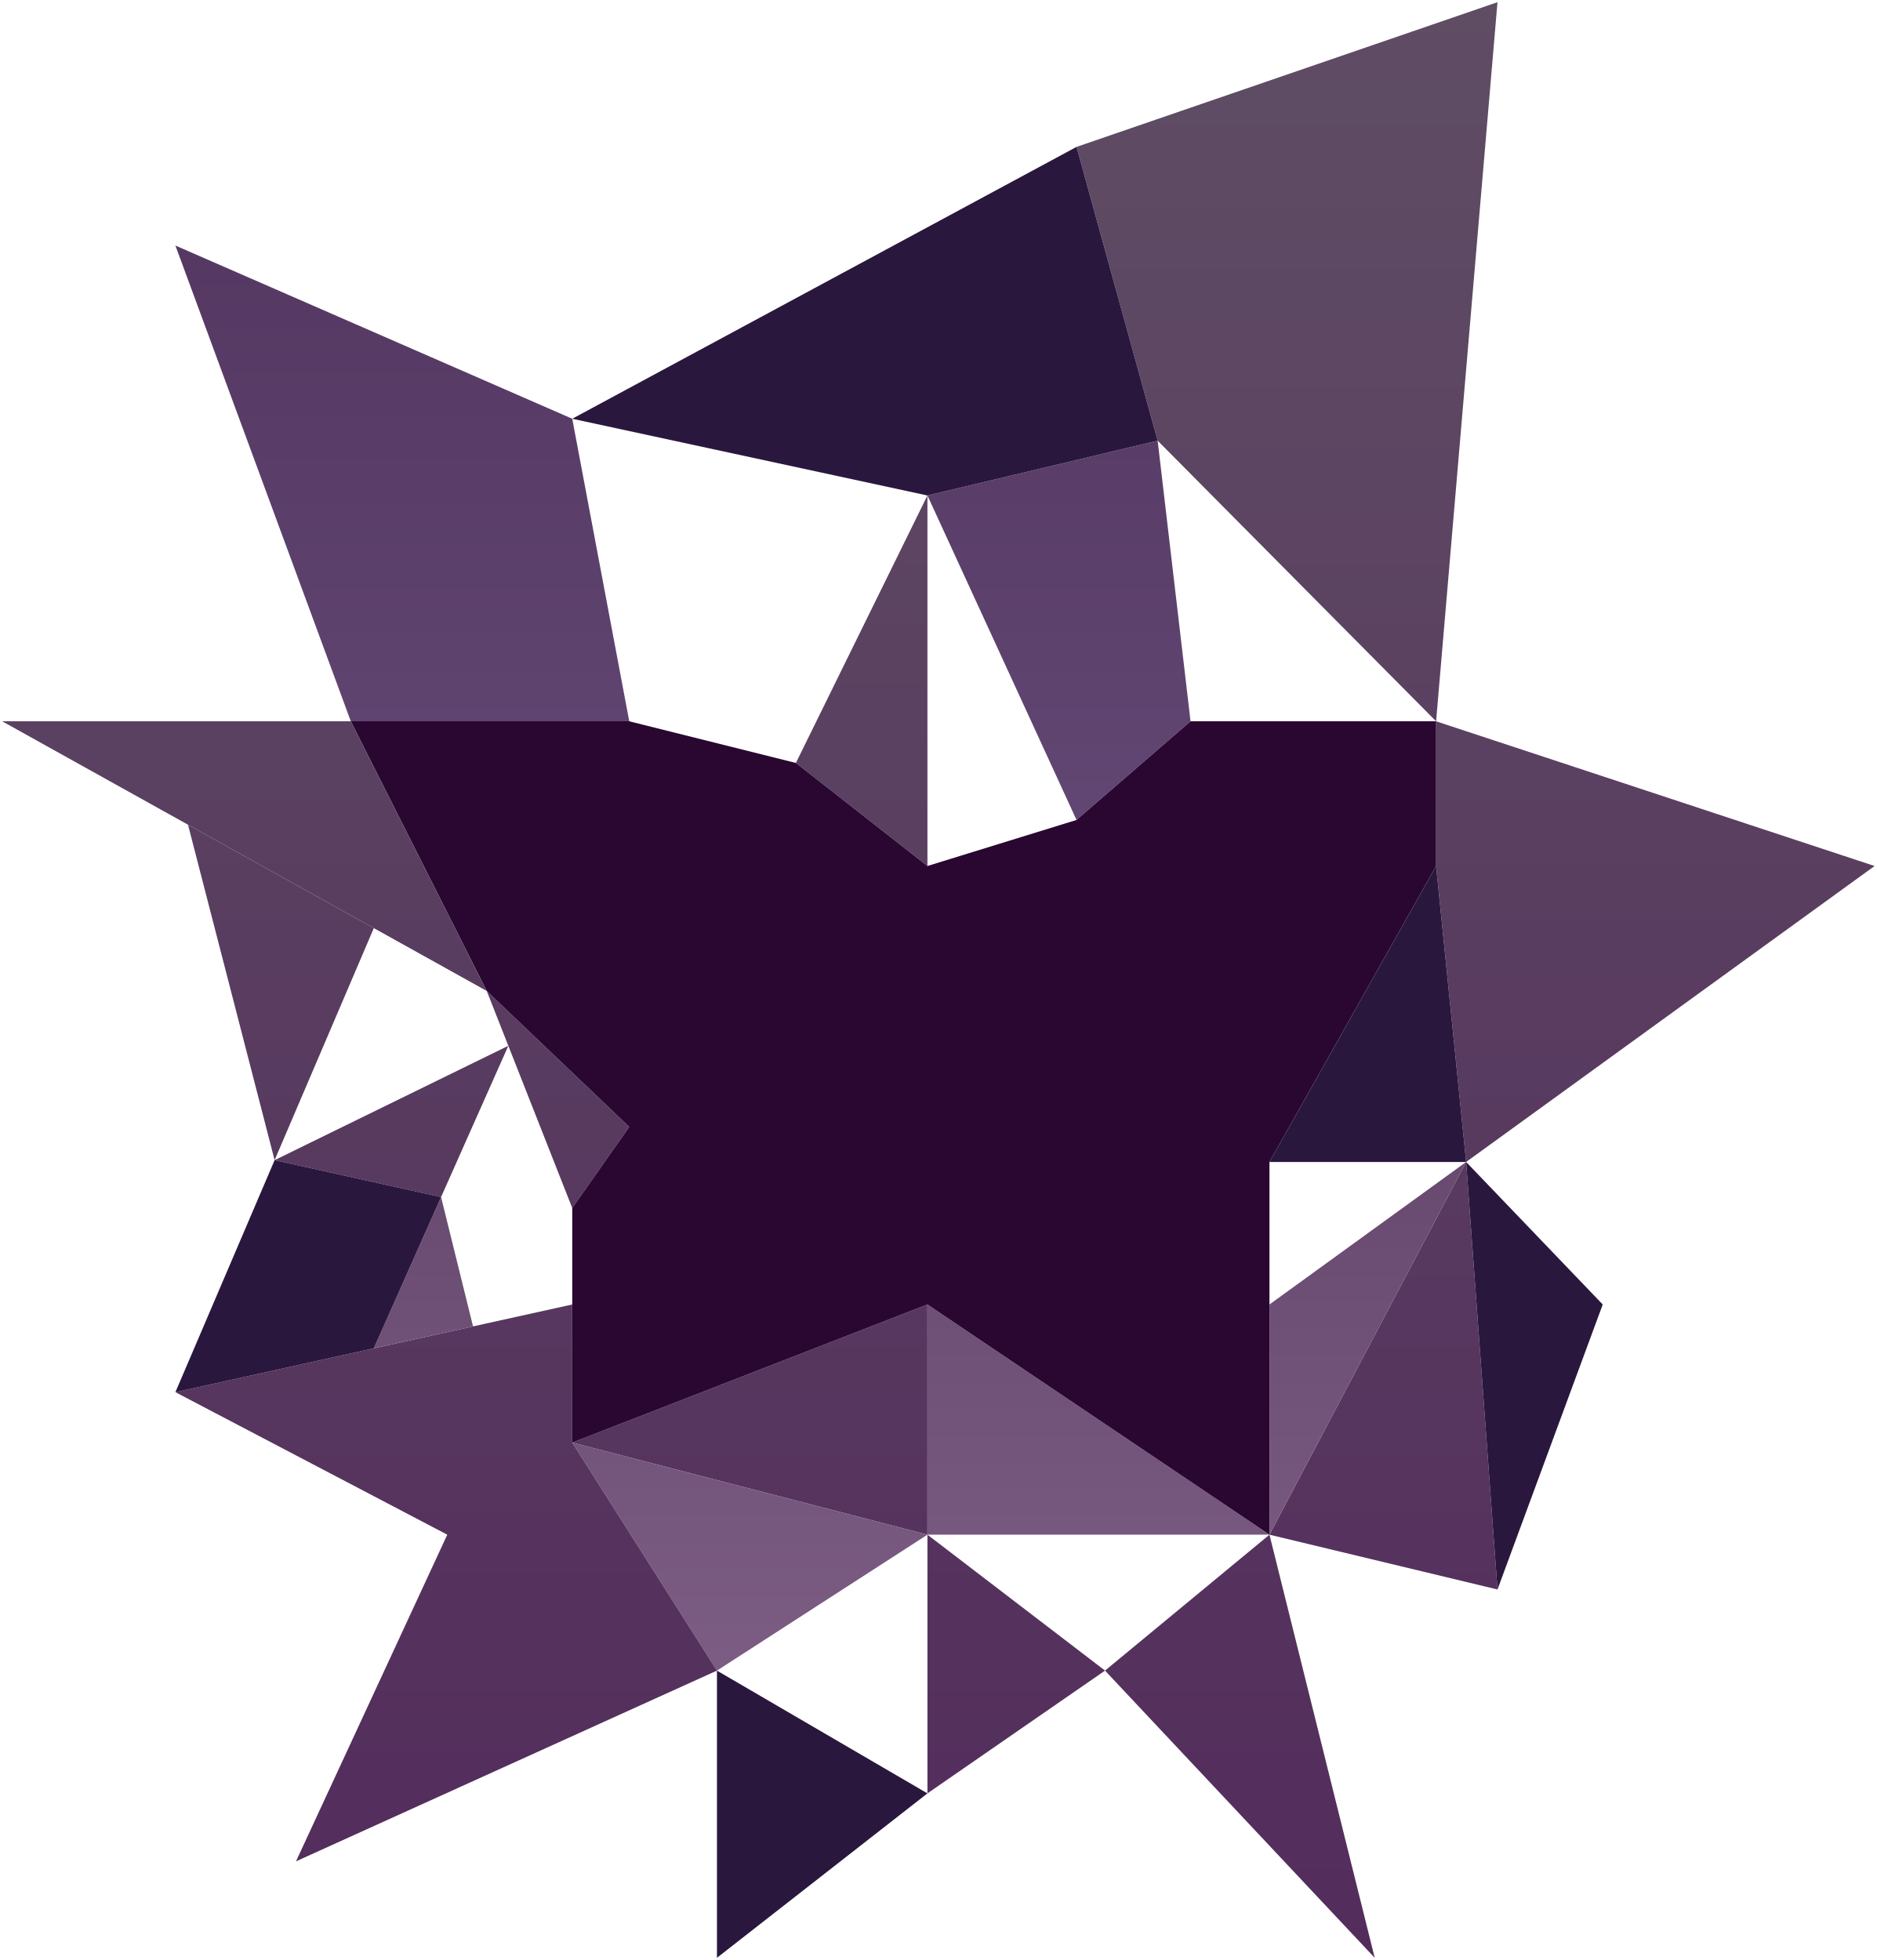
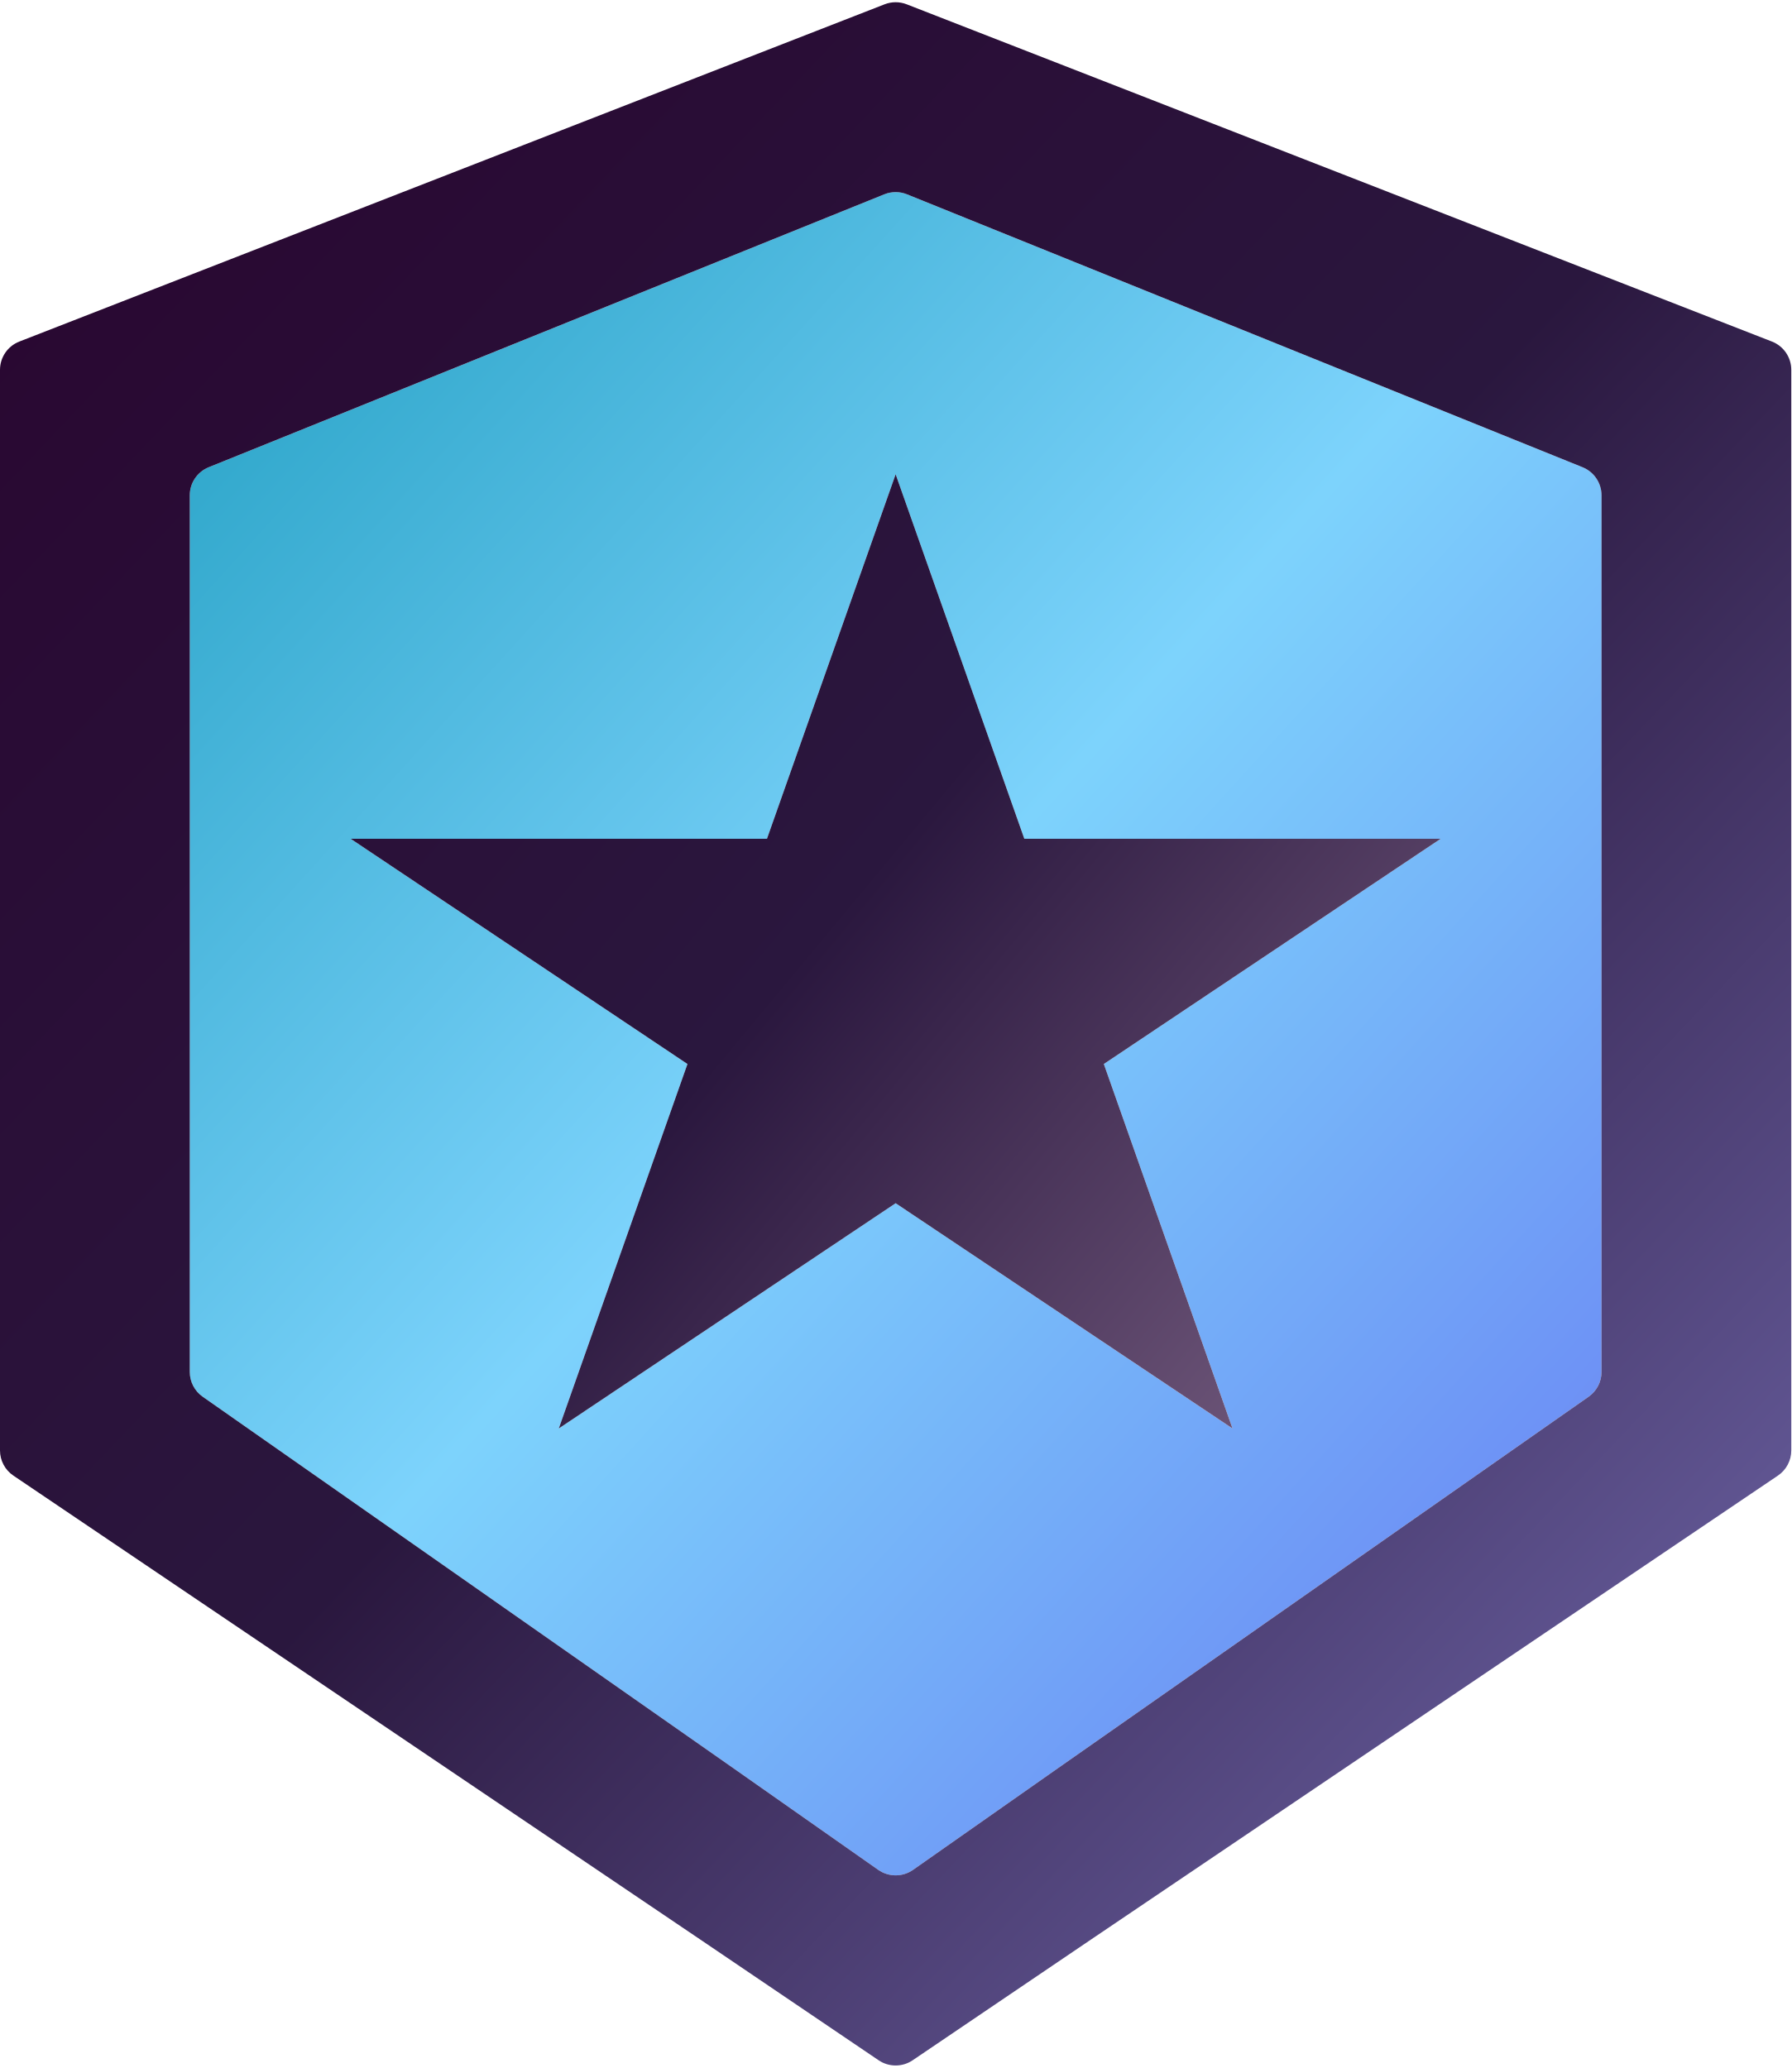
- <svg xmlns="http://www.w3.org/2000/svg" width="428" height="447" viewBox="0 0 428 447" fill="none">
-   <path d="M181.5 174L211.5 197.5V113L181.5 174Z" fill="url(#paint0_linear_10_2)" />
-   <path d="M130.5 329L211.5 350V297.5L130.5 329Z" fill="url(#paint1_linear_10_2)" />
-   <path d="M130.5 329L163.5 381L211.5 350L130.5 329Z" fill="url(#paint2_linear_10_2)" />
-   <path d="M211.5 350H289.5L211.5 297.5V350Z" fill="url(#paint3_linear_10_2)" />
-   <path d="M245.5 187L271.5 164.5L264 100.5L211.5 113L245.5 187Z" fill="url(#paint4_linear_10_2)" />
-   <path d="M80 164.5H143.5L130.5 95.5L40 56L80 164.5Z" fill="url(#paint5_linear_10_2)" />
-   <path d="M62.625 264.584L85.25 211.669L42.875 188.084L62.625 264.584Z" fill="url(#paint6_linear_10_2)" />
-   <path d="M163.5 381L130.5 329V297.5L107.875 302.5L85.25 307.5L40 317.5L102 350L67.5 424.5L163.5 381Z" fill="url(#paint7_linear_10_2)" />
-   <path d="M334.35 265L289.5 350L341.5 362.5L334.35 265Z" fill="url(#paint8_linear_10_2)" />
-   <path d="M245.5 33.5L264 100.5L327.5 164.5L341.5 0.5L245.5 33.5Z" fill="url(#paint9_linear_10_2)" />
-   <path d="M327.5 164.5V197.5L334.35 265L427.5 197.5L327.5 164.5Z" fill="url(#paint10_linear_10_2)" />
-   <path d="M100.587 273L115.924 238.5L62.625 264.584L100.587 273Z" fill="url(#paint11_linear_10_2)" />
-   <path d="M143.5 257L111 226L115.924 238.5L130.5 275.5L143.5 257Z" fill="url(#paint12_linear_10_2)" />
-   <path d="M211.5 197.5L181.5 174L143.5 164.5H80L111 226L143.5 257L130.5 275.5V297.5V329L211.5 297.5L289.5 350V297.5V265L327.5 197.5V164.5H271.5L245.5 187L211.5 197.5Z" fill="#290731" />
-   <path d="M289.5 297.5V350L334.35 265L289.5 297.5Z" fill="url(#paint13_linear_10_2)" />
-   <path d="M327.5 197.5L289.5 265H334.35L327.5 197.5Z" fill="#2A173E" />
-   <path d="M130.5 95.5L211.5 113L264 100.5L245.5 33.5L130.5 95.5Z" fill="#2A173E" />
-   <path d="M289.5 350L252 381L313.5 446.5L289.5 350Z" fill="url(#paint14_linear_10_2)" />
-   <path d="M211.5 409L163.5 381V446.5L211.5 409Z" fill="#2A173E" />
-   <path d="M334.35 265L341.5 362.5L365.5 297.5L334.35 265Z" fill="#2A173E" />
-   <path d="M100.587 273L85.25 307.5L107.875 302.5L100.587 273Z" fill="url(#paint15_linear_10_2)" />
-   <path d="M40 317.5L85.25 307.5L100.587 273L62.625 264.584L40 317.5Z" fill="#2A173E" />
-   <path d="M111 226L80 164.5H0.5L42.875 188.084L85.25 211.669L111 226Z" fill="url(#paint16_linear_10_2)" />
-   <path d="M252 381L211.5 350V409L252 381Z" fill="url(#paint17_linear_10_2)" />
+ <svg xmlns="http://www.w3.org/2000/svg" width="472" height="545" viewBox="0 0 472 545" fill="none">
+   <path fill-rule="evenodd" clip-rule="evenodd" d="M55.003 123.129L233.003 51.211C234.926 50.434 237.074 50.434 238.997 51.211L416.997 123.129C420.021 124.35 422 127.285 422 130.546V361.548C422 364.158 420.727 366.604 418.588 368.101L276.739 467.41L240.596 492.775C237.838 494.71 234.162 494.71 231.404 492.775L195.261 467.41L53.412 368.101C51.273 366.604 50 364.158 50 361.548V130.546C50 127.285 51.98 124.35 55.003 123.129ZM269.902 221.047L236 125L202.098 221.047L92.391 221.047L181.146 280.407L147.244 376.453L236 317.093L324.756 376.453L290.854 280.407L379.61 221.047L269.902 221.047Z" fill="url(#paint0_linear_39_46)" />
+   <path d="M236 125L269.902 221.047L379.61 221.047L290.854 280.407L324.756 376.453L236 317.093L147.244 376.453L181.146 280.407L92.391 221.047L202.098 221.047L236 125Z" fill="url(#paint1_linear_39_46)" />
+   <path fill-rule="evenodd" clip-rule="evenodd" d="M5.094 90.014L233.094 1.133C234.963 0.404 237.037 0.404 238.906 1.133L466.906 90.014C469.977 91.212 472 94.171 472 97.468V382.25C472 384.907 470.68 387.391 468.478 388.879L287.69 511L240.485 542.963C237.776 544.797 234.224 544.797 231.515 542.963L184.31 511L3.522 388.879C1.32 387.391 0 384.907 0 382.25V97.468C0 94.171 2.023 91.212 5.094 90.014ZM233.003 51.211L55.003 123.129C51.98 124.35 50 127.285 50 130.546V361.548C50 364.158 51.273 366.604 53.412 368.101L195.261 467.41L231.404 492.775C234.162 494.71 237.838 494.71 240.596 492.775L276.739 467.41L418.588 368.101C420.727 366.604 422 364.158 422 361.548V130.546C422 127.285 420.021 124.35 416.997 123.129L238.997 51.211C237.074 50.434 234.926 50.434 233.003 51.211Z" fill="url(#paint2_linear_39_46)" />
  <defs>
-     <linearGradient id="paint0_linear_10_2" x1="214" y1="0.5" x2="214" y2="446.5" gradientUnits="userSpaceOnUse">
-       <stop stop-color="#5F4D64" />
-       <stop offset="1" stop-color="#532C5C" />
+     <linearGradient id="paint0_linear_39_46" x1="-28.5" y1="20.5" x2="494.5" y2="495" gradientUnits="userSpaceOnUse">
+       <stop stop-color="#0891B2" />
+       <stop offset="0.5" stop-color="#7DD3FC" />
+       <stop offset="1" stop-color="#6366F1" />
    </linearGradient>
-     <linearGradient id="paint1_linear_10_2" x1="214" y1="0.5" x2="214" y2="446.5" gradientUnits="userSpaceOnUse">
-       <stop stop-color="#5F4D64" />
-       <stop offset="1" stop-color="#532C5C" />
+     <linearGradient id="paint1_linear_39_46" x1="27" y1="53" x2="440.5" y2="397" gradientUnits="userSpaceOnUse">
+       <stop stop-color="#290731" />
+       <stop offset="0.5" stop-color="#2A173E" />
+       <stop offset="1" stop-color="#917798" />
    </linearGradient>
-     <linearGradient id="paint2_linear_10_2" x1="214" y1="0.5" x2="214" y2="446.5" gradientUnits="userSpaceOnUse">
-       <stop stop-color="#3B1E42" />
-       <stop offset="1" stop-color="#87678E" />
-     </linearGradient>
-     <linearGradient id="paint3_linear_10_2" x1="214" y1="0.5" x2="214" y2="446.5" gradientUnits="userSpaceOnUse">
-       <stop stop-color="#3B1E42" />
-       <stop offset="1" stop-color="#87678E" />
-     </linearGradient>
-     <linearGradient id="paint4_linear_10_2" x1="214" y1="0.5" x2="214" y2="446.5" gradientUnits="userSpaceOnUse">
-       <stop stop-color="#4F335C" />
-       <stop offset="1" stop-color="#7C6092" />
-     </linearGradient>
-     <linearGradient id="paint5_linear_10_2" x1="214" y1="0.5" x2="214" y2="446.5" gradientUnits="userSpaceOnUse">
-       <stop stop-color="#4F335C" />
-       <stop offset="1" stop-color="#7C6092" />
-     </linearGradient>
-     <linearGradient id="paint6_linear_10_2" x1="214" y1="0.5" x2="214" y2="446.5" gradientUnits="userSpaceOnUse">
-       <stop stop-color="#5F4D64" />
-       <stop offset="1" stop-color="#532C5C" />
-     </linearGradient>
-     <linearGradient id="paint7_linear_10_2" x1="214" y1="0.5" x2="214" y2="446.5" gradientUnits="userSpaceOnUse">
-       <stop stop-color="#5F4D64" />
-       <stop offset="1" stop-color="#532C5C" />
-     </linearGradient>
-     <linearGradient id="paint8_linear_10_2" x1="214" y1="0.5" x2="214" y2="446.5" gradientUnits="userSpaceOnUse">
-       <stop stop-color="#5F4D64" />
-       <stop offset="1" stop-color="#532C5C" />
-     </linearGradient>
-     <linearGradient id="paint9_linear_10_2" x1="214" y1="0.5" x2="214" y2="446.5" gradientUnits="userSpaceOnUse">
-       <stop stop-color="#5F4D64" />
-       <stop offset="1" stop-color="#532C5C" />
-     </linearGradient>
-     <linearGradient id="paint10_linear_10_2" x1="214" y1="0.5" x2="214" y2="446.5" gradientUnits="userSpaceOnUse">
-       <stop stop-color="#5F4D64" />
-       <stop offset="1" stop-color="#532C5C" />
-     </linearGradient>
-     <linearGradient id="paint11_linear_10_2" x1="214" y1="0.5" x2="214" y2="446.5" gradientUnits="userSpaceOnUse">
-       <stop stop-color="#5F4D64" />
-       <stop offset="1" stop-color="#532C5C" />
-     </linearGradient>
-     <linearGradient id="paint12_linear_10_2" x1="214" y1="0.5" x2="214" y2="446.5" gradientUnits="userSpaceOnUse">
-       <stop stop-color="#5F4D64" />
-       <stop offset="1" stop-color="#532C5C" />
-     </linearGradient>
-     <linearGradient id="paint13_linear_10_2" x1="214" y1="0.5" x2="214" y2="446.5" gradientUnits="userSpaceOnUse">
-       <stop stop-color="#3B1E42" />
-       <stop offset="1" stop-color="#87678E" />
-     </linearGradient>
-     <linearGradient id="paint14_linear_10_2" x1="214" y1="0.5" x2="214" y2="446.5" gradientUnits="userSpaceOnUse">
-       <stop stop-color="#5F4D64" />
-       <stop offset="1" stop-color="#532C5C" />
-     </linearGradient>
-     <linearGradient id="paint15_linear_10_2" x1="214" y1="0.5" x2="214" y2="446.5" gradientUnits="userSpaceOnUse">
-       <stop stop-color="#3B1E42" />
-       <stop offset="1" stop-color="#87678E" />
-     </linearGradient>
-     <linearGradient id="paint16_linear_10_2" x1="214" y1="0.5" x2="214" y2="446.5" gradientUnits="userSpaceOnUse">
-       <stop stop-color="#5F4D64" />
-       <stop offset="1" stop-color="#532C5C" />
-     </linearGradient>
-     <linearGradient id="paint17_linear_10_2" x1="214" y1="0.5" x2="214" y2="446.5" gradientUnits="userSpaceOnUse">
-       <stop stop-color="#5F4D64" />
-       <stop offset="1" stop-color="#532C5C" />
+     <linearGradient id="paint2_linear_39_46" x1="31" y1="26" x2="483" y2="455.5" gradientUnits="userSpaceOnUse">
+       <stop stop-color="#290731" />
+       <stop offset="0.5" stop-color="#2A173E" />
+       <stop offset="1" stop-color="#6B62A3" />
    </linearGradient>
  </defs>
</svg>
